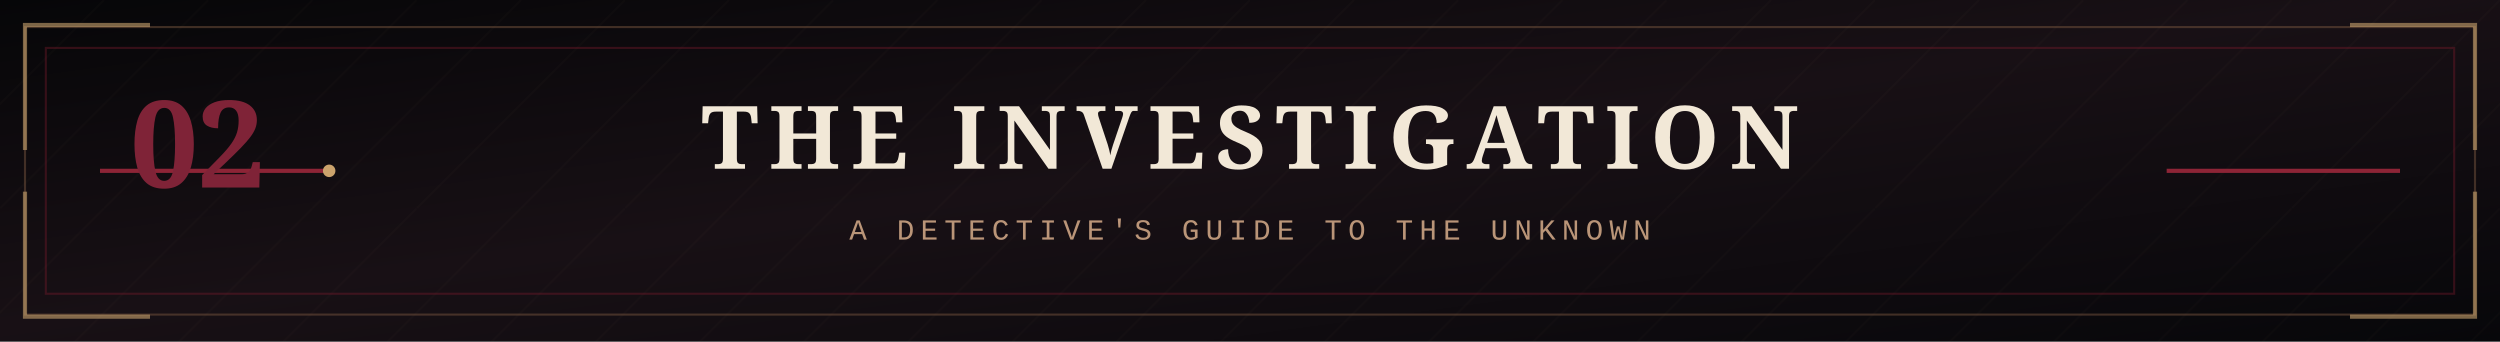
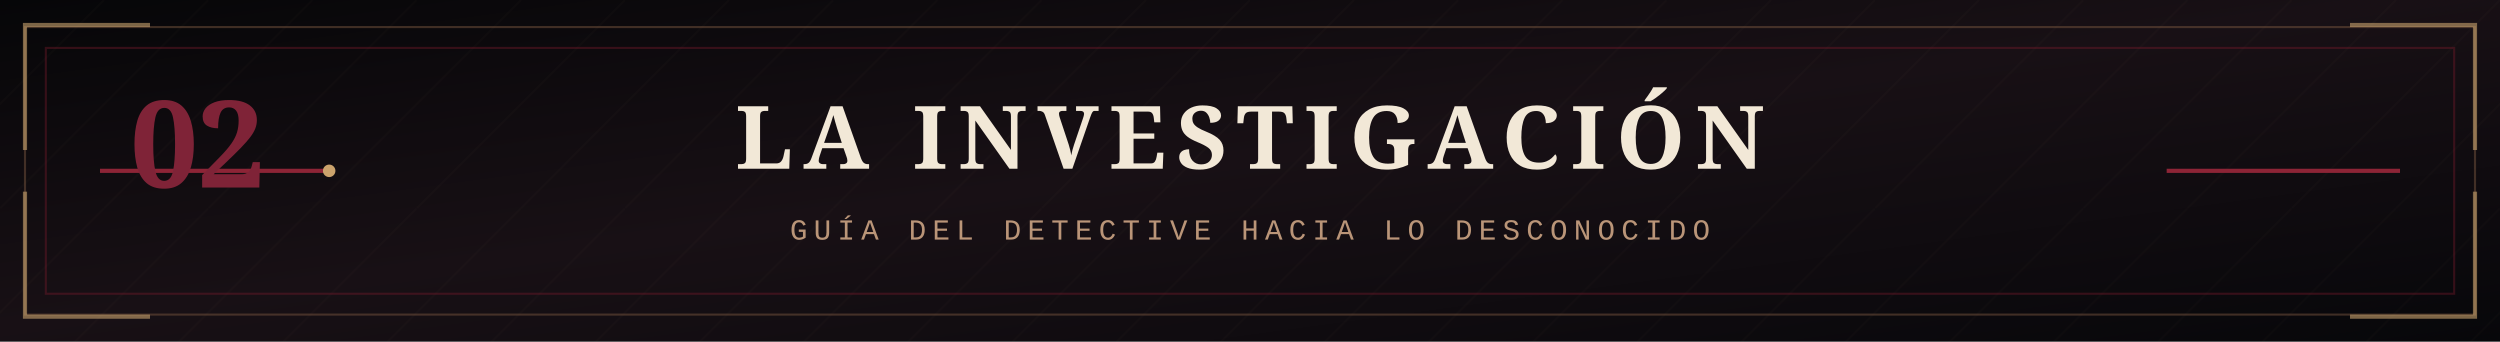
<svg xmlns="http://www.w3.org/2000/svg" width="1200" height="164" viewBox="0 0 1200 164" role="img" aria-label="DeustoMurder noir portfolio illustration">
  <defs>
    <linearGradient id="bg" x2="1" y2="1">
      <stop stop-color="#060608" />
      <stop offset=".48" stop-color="#181015" />
      <stop offset="1" stop-color="#07070A" />
    </linearGradient>
    <linearGradient id="gold" x2="1" y2=".2">
      <stop stop-color="#6A4D34" />
      <stop offset=".32" stop-color="#D3B184" />
      <stop offset=".64" stop-color="#F5E1B7" />
      <stop offset="1" stop-color="#7B5337" />
    </linearGradient>
    <linearGradient id="blood" x2="1" y2=".4">
      <stop stop-color="#26070E" />
      <stop offset=".5" stop-color="#991E39" />
      <stop offset="1" stop-color="#360916" />
    </linearGradient>
    <radialGradient id="glow">
      <stop stop-color="#8C2036" stop-opacity=".5" />
      <stop offset="1" stop-color="#8C2036" stop-opacity="0" />
    </radialGradient>
    <radialGradient id="moon">
      <stop stop-color="#A44752" />
      <stop offset=".65" stop-color="#72202F" />
      <stop offset="1" stop-color="#310916" />
    </radialGradient>
    <pattern id="noise" width="100" height="100" patternUnits="userSpaceOnUse">
      <path d="M0 100L100 0M-50 100L50 0M50 100L150 0" stroke="#C4A37B" stroke-opacity=".022" stroke-width="1" />
    </pattern>
    <filter id="shadow" x="-20%" y="-50%" width="140%" height="200%">
      <feGaussianBlur stdDeviation="6" />
    </filter>
  </defs>
  <style>
 .serif{font-family:Georgia,'Noto Serif',serif; font-weight:bold}
 .mono{font-family:'Courier New',monospace; font-weight:bold}
 .small{font-family:'Courier New',monospace; letter-spacing:3px}
 @keyframes heartbeat{0%,100%{opacity:.55}50%{opacity:1}}
 @keyframes waft{0%,100%{transform:translateX(0px)}50%{transform:translateX(34px)}}
 @keyframes twinkle{0%,100%{opacity:.05}50%{opacity:.42}}
 @keyframes dash{to{stroke-dashoffset:-60}}
 @keyframes reveal{0%{opacity:0;transform:translateY(12px)}100%{opacity:1;transform:translateY(0)}}
 .heartbeat{animation:heartbeat 5s ease-in-out infinite}.waft{animation:waft 10s ease-in-out infinite}
 .twinkle{animation:twinkle 4s ease-in-out infinite}.reveal{animation:reveal 1.8s both}
 .signal{stroke-dasharray:6 10;animation:dash 15s linear infinite}
 @media(prefers-reduced-motion:reduce){*{animation:none!important}}
 
</style>
  <rect width="1200" height="164" fill="url(#bg)" />
  <rect width="1200" height="164" fill="url(#noise)" />
  <rect x="12" y="13" width="1176" height="138" fill="none" stroke="#76543F" stroke-opacity=".5" />
  <rect x="22" y="23" width="1156" height="118" fill="none" stroke="#7A192C" stroke-opacity=".4" />
  <path d="M48 82H159M1040 82H1152" stroke="#8D2436" stroke-width="2" />
  <circle cx="158" cy="82" r="3" fill="#CBA36C" />
  <text x="95" y="90" class="serif" font-size="58" fill="#7F2337" text-anchor="middle">02</text>
-   <text x="600" y="81" class="serif" font-size="42" letter-spacing="5" fill="#F2E8D7" text-anchor="middle">THE INVESTIGATION</text>
-   <text x="600" y="115" class="small" font-size="14" letter-spacing="2.2" fill="#BA9578" text-anchor="middle">A DETECTIVE'S GUIDE TO THE UNKNOWN</text>
+   <text x="600" y="81" class="serif" font-size="42.0" letter-spacing="5" fill="#F2E8D7" text-anchor="middle">LA INVESTIGACIÓN</text>
+   <text x="600" y="115" class="small" font-size="14.0" letter-spacing="2.2" fill="#BA9578" text-anchor="middle">GUÍA DEL DETECTIVE HACIA LO DESCONOCIDO</text>
  <path d="M72 12H12V72 M1128 12H1188V72 M72 152H12V92 M1128 152H1188V92" fill="none" stroke="#CAA46F" stroke-opacity=".6" stroke-width="2" />
</svg>
